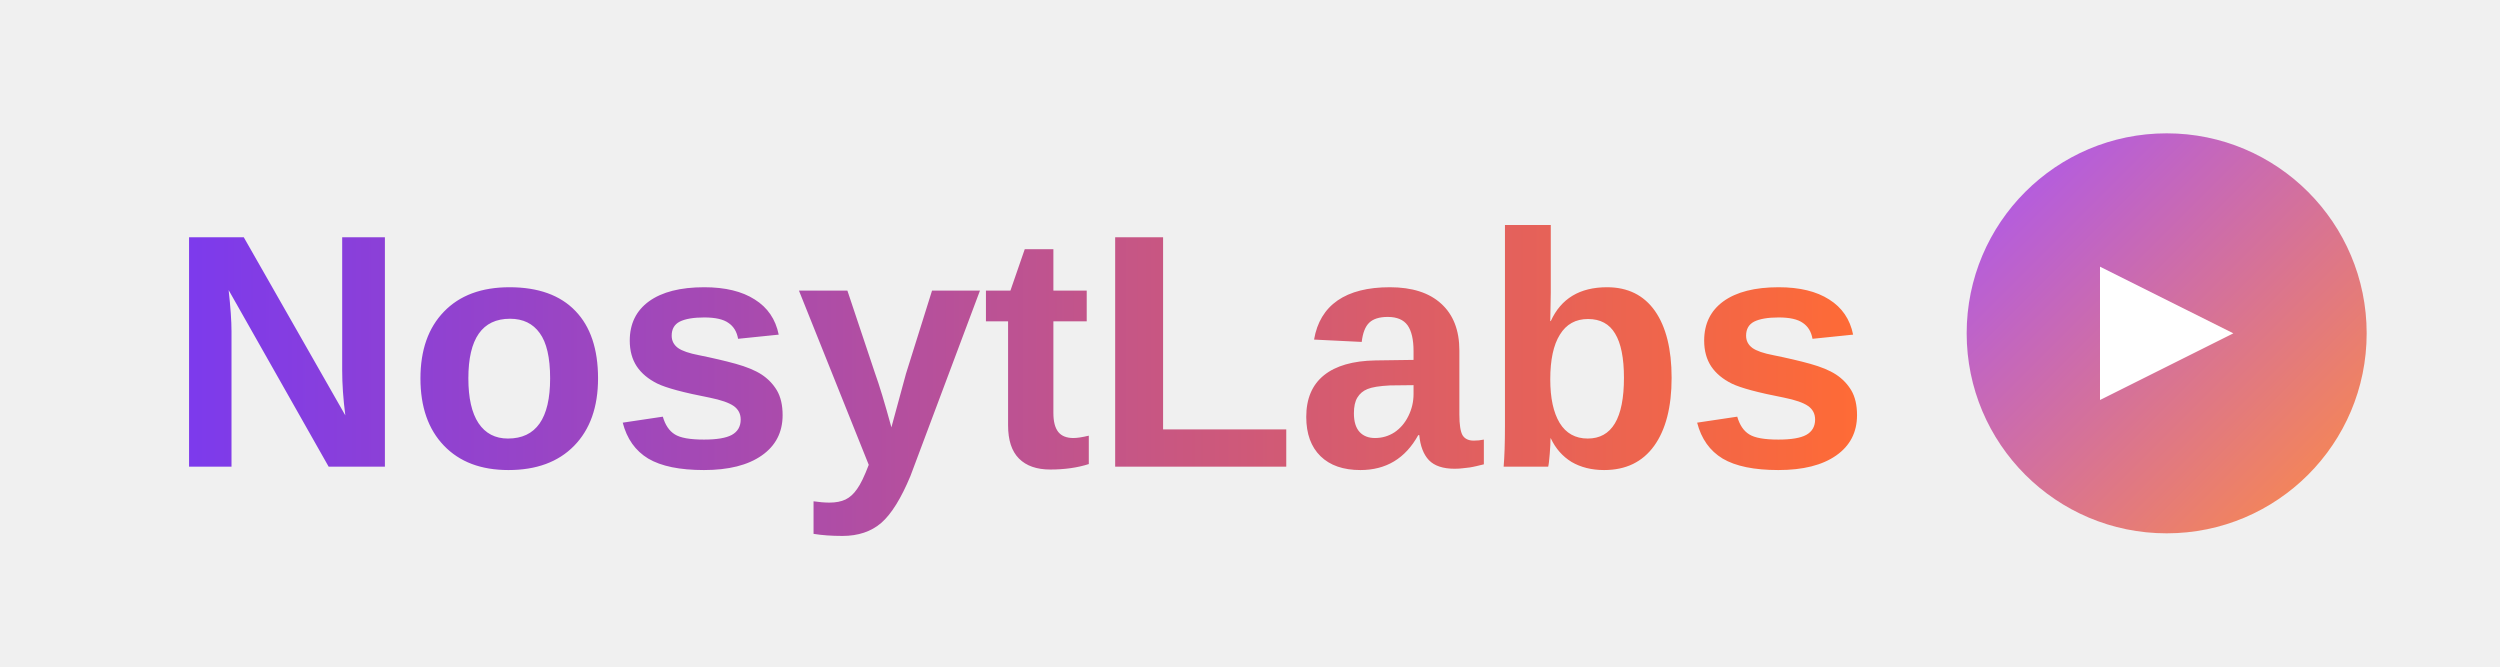
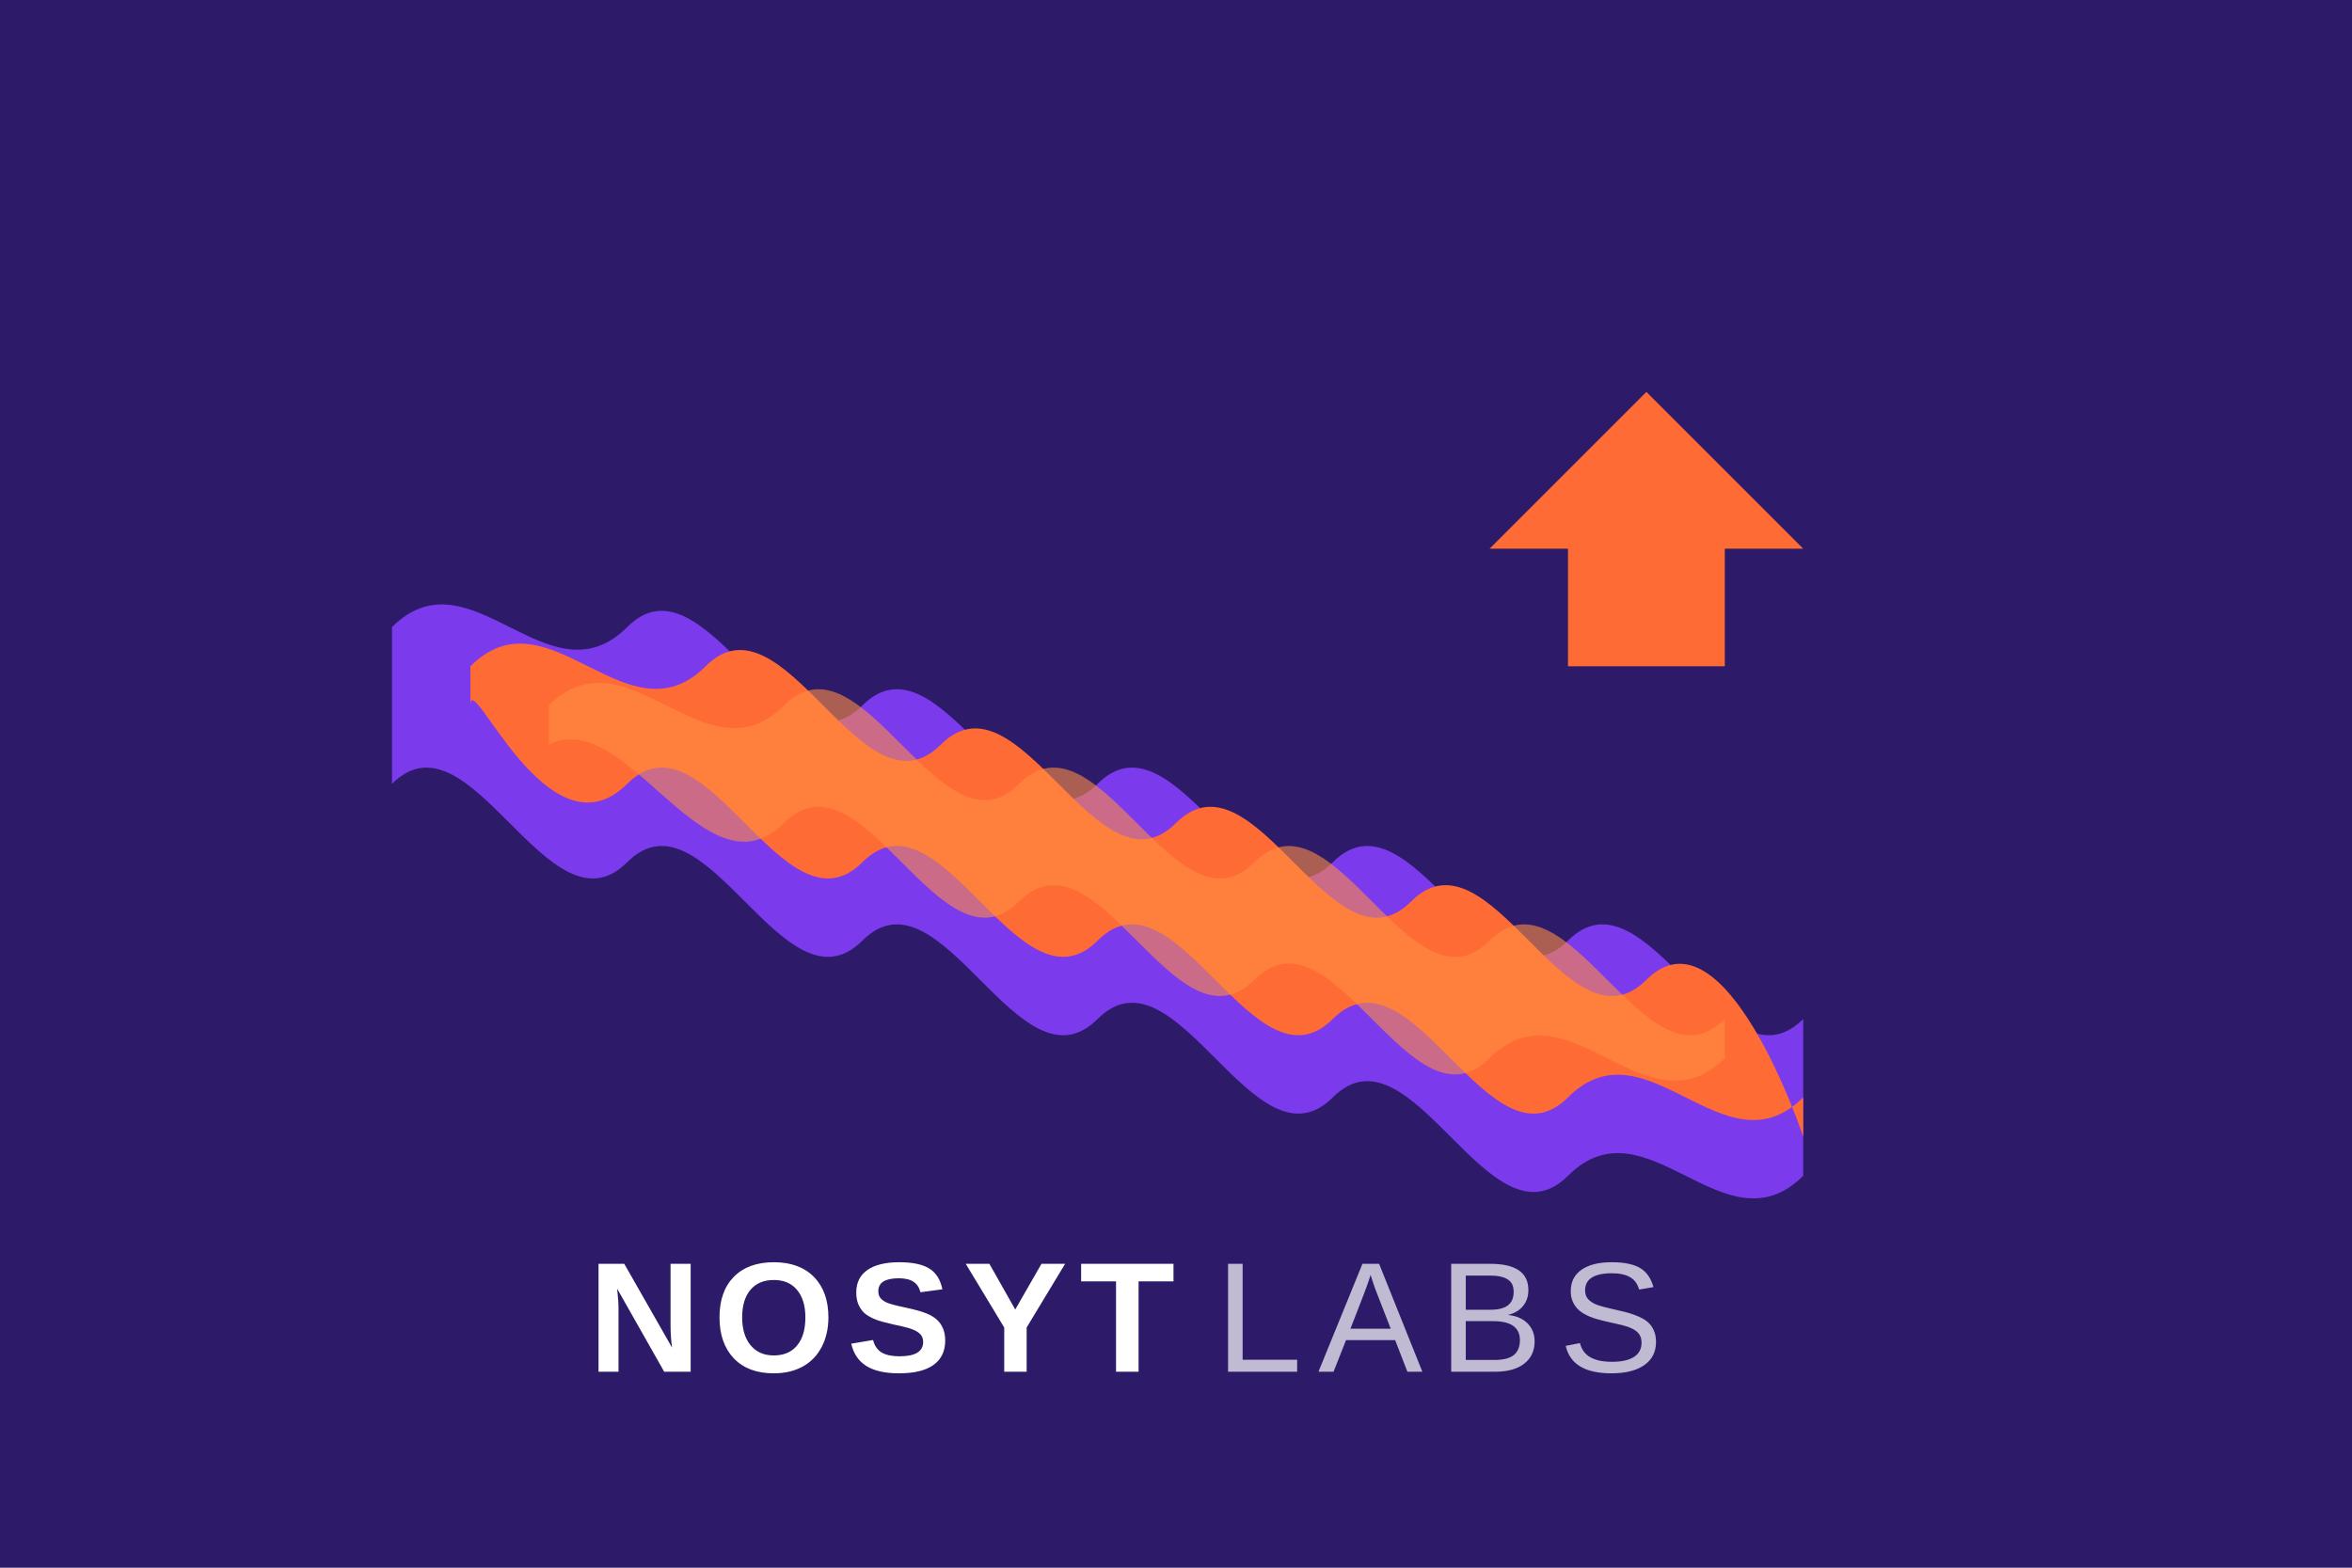
- <svg xmlns="http://www.w3.org/2000/svg" width="150" height="40" viewBox="0 0 150 40" fill="none">
-   <text x="10" y="28" font-family="Arial, sans-serif" font-size="20" font-weight="bold" fill="url(#textGradient)">
-     NosytLabs
-   </text>
-   <circle cx="130" cy="20" r="12" fill="url(#iconGradient)" />
-   <path d="M126 16 L134 20 L126 24 Z" fill="white" />
-   <defs>
-     <linearGradient id="textGradient" x1="0%" y1="0%" x2="100%" y2="0%">
-       <stop offset="0%" style="stop-color:#7c3aed;stop-opacity:1" />
-       <stop offset="100%" style="stop-color:#ff6b35;stop-opacity:1" />
-     </linearGradient>
-     <linearGradient id="iconGradient" x1="0%" y1="0%" x2="100%" y2="100%">
-       <stop offset="0%" style="stop-color:#a855f7;stop-opacity:1" />
-       <stop offset="100%" style="stop-color:#ff8c42;stop-opacity:1" />
-     </linearGradient>
-   </defs>
+ <svg xmlns="http://www.w3.org/2000/svg" viewBox="0 0 300 200" width="300" height="200">
+   <rect width="300" height="200" fill="#2D1B69" />
+   <path d="M50 80 C60 70, 70 90, 80 80 C90 70, 100 100, 110 90 C120 80, 130 110, 140 100 C150 90, 160 120, 170 110 C180 100, 190 130, 200 120 C210 110, 220 140, 230 130 L230 150 C220 160, 210 140, 200 150 C190 160, 180 130, 170 140 C160 150, 150 120, 140 130 C130 140, 120 110, 110 120 C100 130, 90 100, 80 110 C70 120, 60 90, 50 100 Z" fill="#7c3aed" />
+   <path d="M60 85 C70 75, 80 95, 90 85 C100 75, 110 105, 120 95 C130 85, 140 115, 150 105 C160 95, 170 125, 180 115 C190 105, 200 135, 210 125 C220 115, 230 145, 230 145 L230 140 C220 150, 210 130, 200 140 C190 150, 180 120, 170 130 C160 140, 150 110, 140 120 C130 130, 120 100, 110 110 C100 120, 90 90, 80 100 C70 110, 60 85, 60 90 Z" fill="#ff6b35" />
+   <path d="M70 90 C80 80, 90 100, 100 90 C110 80, 120 110, 130 100 C140 90, 150 120, 160 110 C170 100, 180 130, 190 120 C200 110, 210 140, 220 130 L220 135 C210 145, 200 125, 190 135 C180 145, 170 115, 160 125 C150 135, 140 105, 130 115 C120 125, 110 95, 100 105 C90 115, 80 90, 70 95 Z" fill="#ff8c42" opacity="0.6" />
+   <path d="M210 50 L230 70 L220 70 L220 85 L200 85 L200 70 L190 70 Z" fill="#ff6b35" />
+   <text x="75" y="175" font-family="Arial, sans-serif" font-size="20" font-weight="bold" fill="white" letter-spacing="1.5px">NOSYT</text>
+   <text x="155" y="175" font-family="Arial, sans-serif" font-size="20" font-weight="300" fill="rgba(255,255,255,0.7)" letter-spacing="2px">LABS</text>
</svg>
